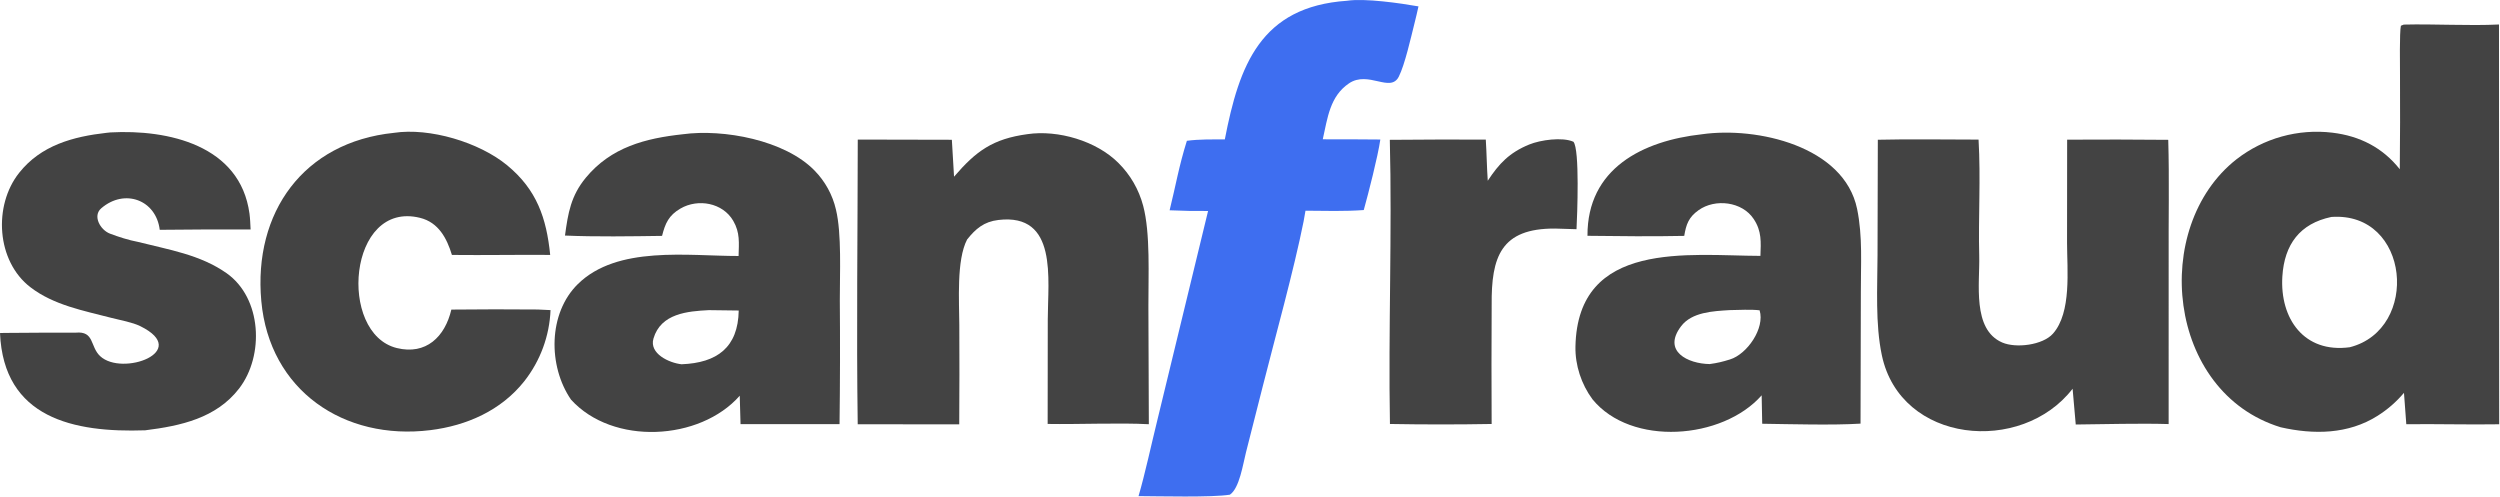
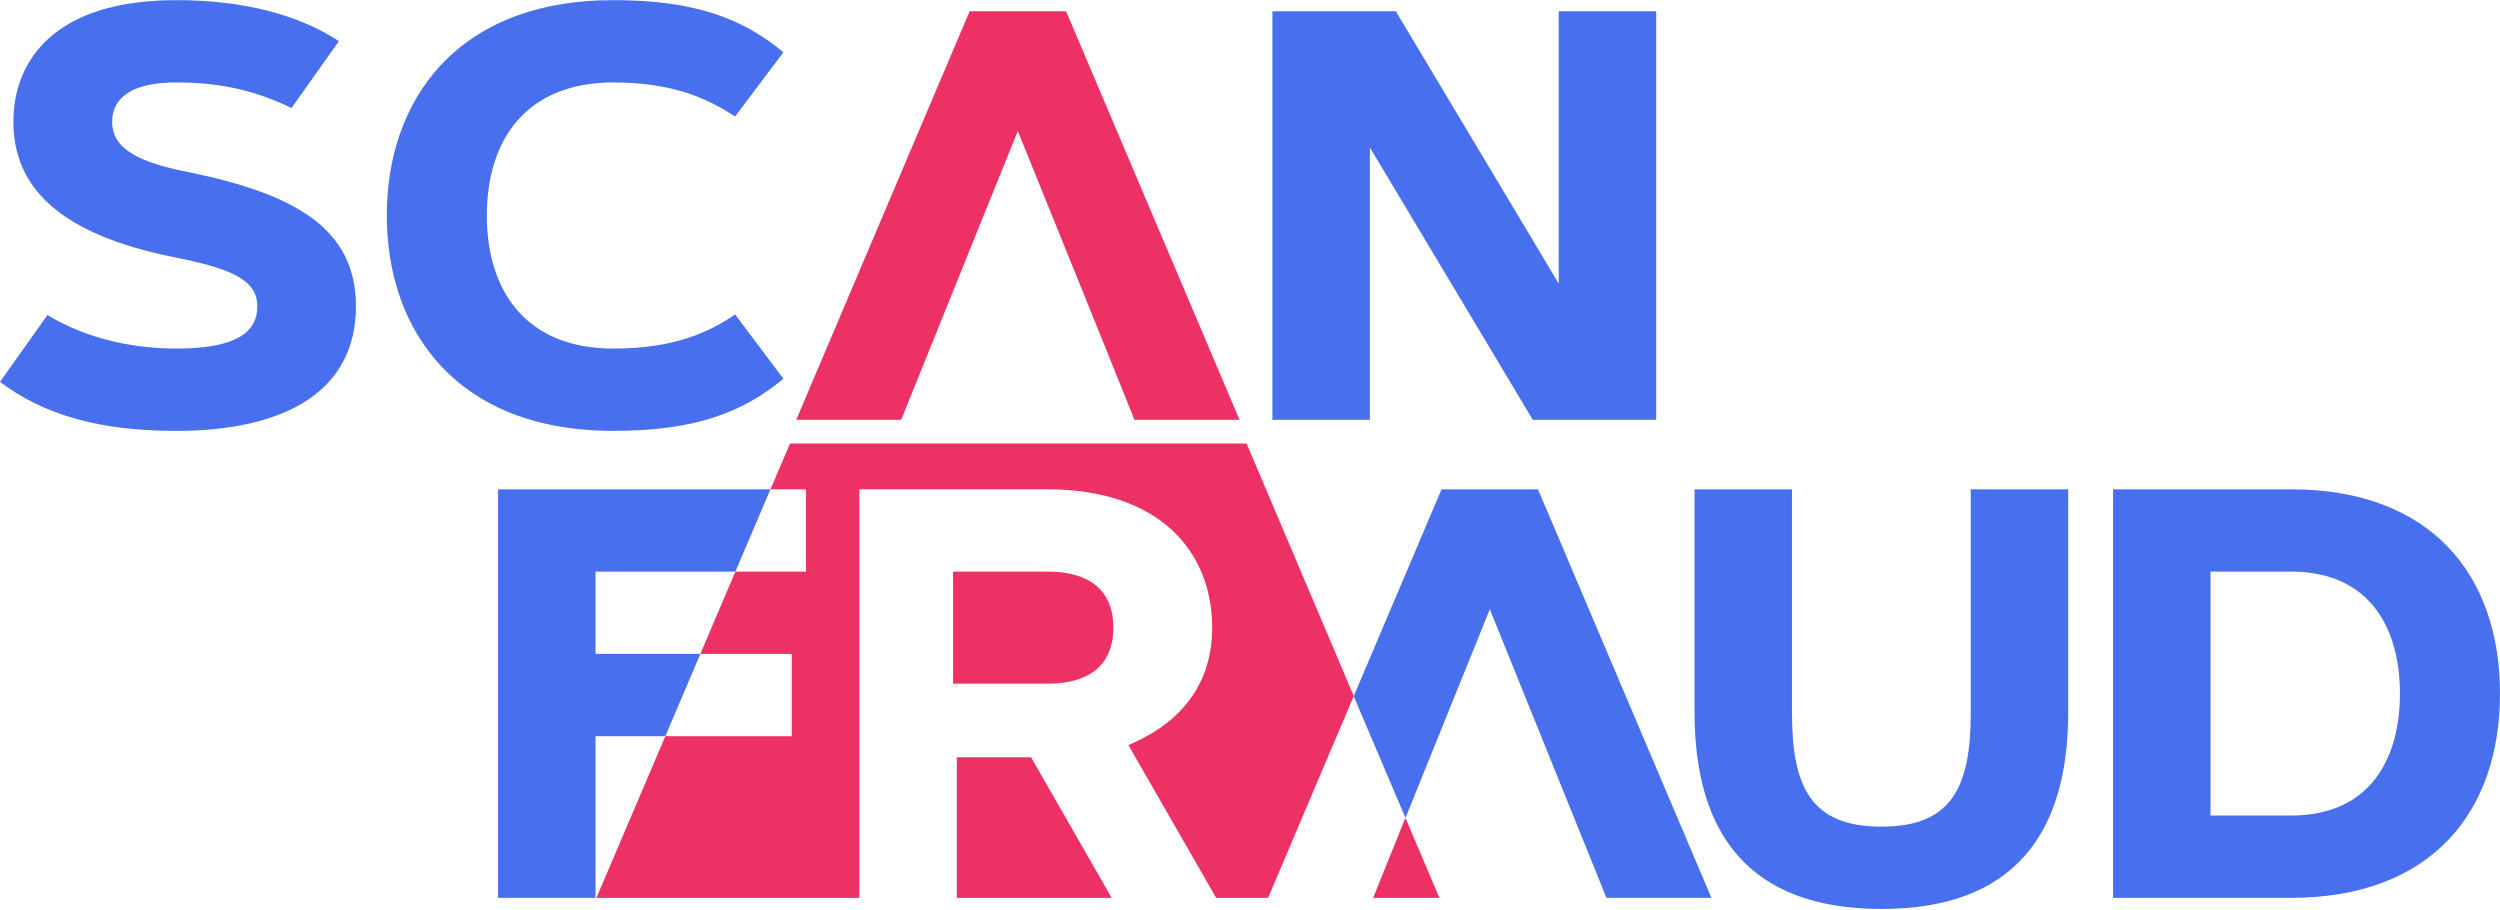
- <svg xmlns="http://www.w3.org/2000/svg" width="1540" height="306" viewBox="0 0 1540 306" fill="none">
-   <path d="M1480.72 15.148C1499.64 14.678 1520.87 15.996 1539.38 15.083L1539.5 261.352C1520.71 261.662 1501.32 261.094 1482.28 261.313L1480.85 241.977C1476.2 247.509 1470.72 252.281 1464.61 256.123C1446.48 267.611 1425.19 267.787 1404.91 263.202C1334.52 241.651 1324.65 139.868 1377.58 98.195C1394.36 85.106 1415.64 79.189 1436.77 81.735C1453.56 83.748 1467.75 90.921 1478.27 104.272C1478.47 84.992 1478.51 65.711 1478.4 46.431C1478.39 41.084 1478.05 19.845 1478.95 15.86L1480.72 15.148ZM1447.49 213.894C1490.87 202.819 1484.62 130.174 1436.12 133.644C1416.75 137.708 1407.16 150.542 1405.93 170.272C1404.31 196.295 1419.34 217.726 1447.49 213.894Z" fill="#141414" fill-opacity="0.8" />
-   <path d="M1048.46 82.697C1082.17 77.916 1135.94 89.936 1143.97 128.667C1147.51 145.795 1146.21 163.148 1146.28 180.537L1146.09 260.953C1129.06 262.027 1102.81 261.268 1085.52 261.028L1085.18 243.515C1061.16 270.828 1004.8 275.227 980.931 245.923C974.097 236.673 970.251 224.959 970.476 213.518C971.784 147.497 1040.7 157.514 1084.42 157.625C1084.72 149.158 1085.3 142.442 1080.29 134.925C1073.21 124.136 1056.55 122.188 1046.34 129.454C1040.2 133.825 1038.67 138.181 1037.49 145.304C1018.1 145.718 997.268 145.499 977.882 145.255C977.683 103.748 1011.93 86.701 1048.46 82.697ZM1053.15 224.264C1058.09 223.585 1060.85 222.904 1065.69 221.412C1076.21 218.18 1087.31 202.232 1083.92 191.145C1078.87 190.524 1070.79 190.919 1065.46 191.031C1055.27 191.66 1042.19 192.237 1035.58 200.923C1023.8 216.4 1039.77 224.068 1053.15 224.264Z" fill="#141414" fill-opacity="0.8" />
-   <path d="M420.663 82.695C445.658 79.304 483.541 86.277 501.803 105.1C508.309 111.74 512.858 120.046 514.948 129.104C518.56 144.125 517.281 168.682 517.327 184.996C517.539 210.422 517.484 235.849 517.158 261.274L456.169 261.265L455.683 243.763C431.137 271.639 377.438 274.521 351.727 246.149C337.539 225.469 337.615 192.984 355.975 174.971C380.315 151.092 423.752 157.736 454.967 157.693C455.15 149.621 455.947 143.361 451.671 136.016C445.191 124.884 430.013 122.181 419.203 128.441C411.94 132.647 409.783 137.561 407.828 145.305C389.084 145.57 366.567 145.926 348.03 145.101C349.902 131.361 351.638 120.619 360.877 109.453C376.434 90.652 397.616 85.174 420.663 82.695ZM419.828 224.386C441.64 223.561 454.675 214.099 455.054 191.279L436.67 191.044C423.646 191.716 407.086 193.045 402.536 208.529C399.788 217.881 412.256 223.573 419.828 224.386Z" fill="#141414" fill-opacity="0.8" />
-   <path d="M1156.74 86.087C1176.7 85.584 1198.67 86.015 1218.79 85.994C1220.19 109.726 1218.59 134.018 1219.2 157.592C1219.64 174.504 1214.71 202.909 1233.37 210.985C1241.84 214.648 1258.36 212.617 1264.64 205.51C1276.2 192.441 1273.32 166.107 1273.3 149.656L1273.36 86.037C1294.12 85.902 1314.88 85.936 1335.64 86.14C1336.34 109.906 1335.76 135.98 1335.89 160.038L1335.88 261.222C1317.92 260.69 1296.81 261.318 1278.66 261.496L1276.72 239.468C1245.26 280.224 1170.7 273.365 1159.21 218.816C1155.11 199.357 1156.51 177.068 1156.56 157.042L1156.74 86.087Z" fill="#141414" fill-opacity="0.8" />
-   <path d="M632.855 82.646C651.71 79.87 675.394 86.785 688.969 100.395C696.286 107.661 701.536 116.745 704.179 126.712C708.709 143.59 707.343 170.179 707.414 188.455L707.683 261.32C689.759 260.341 664.425 261.471 645.357 261.151L645.427 196.856C645.448 171.919 651.78 131.125 614.981 135.505C606.088 136.563 600.968 140.952 595.738 147.537C589.107 160.197 590.886 185.609 590.936 200.084C591.048 220.522 591.032 240.96 590.889 261.397L528.353 261.346C527.535 203.63 528.335 143.892 528.382 85.976L586.342 86.101L587.691 108.845C601.251 93.024 611.586 85.537 632.855 82.646Z" fill="#141414" fill-opacity="0.8" />
-   <path d="M829.769 0.472C840.683 -1.211 862.771 1.998 873.781 3.936C872.993 7.55 872.144 11.15 871.234 14.736C869.095 23.248 865.396 39.77 861.68 47.168C856.508 57.465 842.909 43.246 830.947 51.37C819.192 59.346 817.772 72.672 814.826 85.807C826.65 85.787 838.474 85.832 850.289 85.943C848.721 96.583 843.013 118.818 840.076 129.391C828.591 130.245 815.771 129.889 804.181 129.791C803.834 131.989 803.444 134.181 803.02 136.365C797.069 166.2 785.505 207.762 777.839 238.044L767.523 278.668C765.66 285.97 763.512 300.759 757.613 304.726C746.563 306.515 713.901 305.663 701.336 305.604C705.292 292.143 709.442 272.87 712.883 258.97L744.177 129.967C736.277 130.047 728.375 129.905 720.483 129.54C724.281 114.202 726.181 102.465 731.121 86.733C738.785 85.705 746.741 85.892 754.486 85.888C763.322 40.19 776.479 4.1 829.769 0.472Z" fill="#3E6EF0" />
-   <path d="M242.632 81.833C264.656 78.493 295.257 87.652 312.424 101.827C330.654 116.88 336.607 134.217 338.919 157.028C318.778 156.858 298.622 157.268 278.385 157.042C275.276 146.832 270.181 137.039 258.807 134.203C214.385 123.123 207.955 205.434 244.448 214.396C262.354 218.794 274.072 207.568 278.035 190.707C295.745 190.513 313.457 190.495 331.169 190.656L339.128 191.025C338.486 206.96 332.832 222.288 322.97 234.824C308.673 252.886 287.474 262.204 265.07 264.971C211.893 271.542 165.972 240.562 160.961 185.421C155.999 130.822 186.958 87.566 242.632 81.833Z" fill="#141414" fill-opacity="0.8" />
-   <path d="M65.643 81.814C66.444 81.695 67.25 81.613 68.059 81.567C103.459 79.643 147.965 89.368 153.685 131.61C154.11 134.752 154.21 138.183 154.374 141.365C135.714 141.283 117.053 141.35 98.393 141.566C96.186 123.19 76.81 115.887 62.365 128.311C56.912 133.002 61.765 141.644 67.744 143.92C73.095 145.958 79.244 147.919 85.032 149.02C103.876 153.812 123.277 156.828 139.541 168.26C161.37 183.602 162.895 219.125 147.278 239.345C133.173 257.609 111.336 262.336 89.435 265.068C45.438 266.585 2.23 257.614 0 205.16C0.876 205.124 1.752 205.099 2.63 205.086C17.293 204.91 32.048 204.925 46.651 204.917C58.287 203.827 55.346 213.459 61.697 219.388C75.312 232.101 117.91 216.454 86.46 200.935C81.493 198.485 74.266 197.279 68.73 195.837C51.6 191.377 33.133 188.006 18.771 176.959C-2.216 160.893 -4.22 126.677 11.761 106.502C25.218 89.489 45.025 84.137 65.643 81.814Z" fill="#141414" fill-opacity="0.8" />
-   <path d="M916.459 111.341C923.389 100.79 929.79 94.001 942.029 89.008C948.942 86.192 962.403 84.29 969.229 87.315C973.196 91.914 971.559 132.976 971.134 141.19C966.769 140.998 962.403 140.866 958.037 140.795C924.341 140.546 918.624 158.437 918.867 187.822C918.728 212.271 918.72 236.72 918.85 261.169C897.965 261.541 877.081 261.541 856.205 261.17C855.166 203.42 857.583 143.563 856.127 86.14C875.834 85.959 895.54 85.907 915.246 85.986C915.792 94.33 915.861 102.734 916.459 111.341Z" fill="#141414" fill-opacity="0.8" />
+ <svg xmlns="http://www.w3.org/2000/svg" width="88" height="32" viewBox="0 0 88 32" fill="none">
+   <path d="M50.666 31.604L43.881 15.612H27.809L27.119 17.224H28.372V20.12H25.886L24.653 23.017H27.87V25.914H23.42L20.994 31.604H30.25V17.224H36.862C40.861 17.224 42.668 19.453 42.668 22.093C42.668 24.357 41.252 25.588 39.719 26.226L42.81 31.604H44.637L47.651 24.505L49.473 28.791H49.468L48.336 31.604H50.666ZM35.827 4.613C37.197 8.004 38.573 11.385 39.933 14.777H43.632L37.527 0.396H34.132L28.027 14.777H31.722C33.087 11.385 34.457 8.004 35.827 4.613ZM33.681 31.604H39.131L36.294 26.656H33.681V31.604ZM36.862 20.12C38.639 20.12 39.192 21.045 39.192 22.093C39.192 23.141 38.639 24.065 36.862 24.065H33.549V20.12H36.862Z" fill="#EE3164" />
+   <path d="M11.931 1.449C10.52 0.524 8.591 0.005 6.201 0.005C1.959 0.005 0.472 2.092 0.472 4.291C0.472 6.615 2.131 8.236 6.049 9.037C8.069 9.438 9.058 9.818 9.058 10.782C9.058 11.721 8.272 12.27 6.201 12.27C4.928 12.27 3.197 12.018 1.67 11.089L0 13.442C1.568 14.623 3.537 15.167 6.201 15.167C10.033 15.167 12.529 13.773 12.529 10.782C12.529 8.073 10.439 6.847 6.699 6.071C4.907 5.725 3.948 5.255 3.948 4.291C3.948 3.411 4.689 2.902 6.201 2.902C7.48 2.902 8.769 3.08 10.261 3.802L11.931 1.449ZM44.789 14.777H48.22V5.191L53.954 14.777H58.298V0.396H54.867V9.981L49.133 0.396H44.789V14.777ZM13.615 7.584C13.615 11.598 16.036 15.167 21.593 15.167C24.445 15.167 26.124 14.534 27.576 13.333L25.876 11.069C24.978 11.682 23.755 12.27 21.593 12.27C18.502 12.27 17.137 10.229 17.137 7.584C17.137 4.944 18.502 2.902 21.593 2.902C23.765 2.902 24.957 3.51 25.876 4.099L27.576 1.839C26.124 0.638 24.445 0.005 21.593 0.005C16.036 0.005 13.615 3.57 13.615 7.584Z" fill="#4870EE" />
+   <path d="M49.473 28.791L52.442 21.445C53.812 24.832 55.182 28.218 56.547 31.604H60.242L54.137 17.224H50.742L47.651 24.505L49.473 28.791ZM88 24.416C88 20.274 85.605 17.224 80.637 17.224H74.379V31.604H80.637C85.605 31.604 88 28.559 88 24.416ZM66.23 29.098C63.718 29.098 63.078 27.669 63.078 25.074V17.224H59.648V25.074C59.648 29.281 61.505 31.995 66.23 31.995C70.944 31.995 72.801 29.281 72.801 25.074V17.224H69.371V25.074C69.371 27.669 68.731 29.098 66.23 29.098ZM20.963 23.017V20.12H25.886L27.119 17.224H17.533V31.604H20.963V25.914H23.42L24.653 23.017H20.963ZM77.81 20.12H80.637C83.478 20.12 84.478 22.187 84.478 24.416C84.478 26.646 83.478 28.707 80.637 28.707H77.81V20.12Z" fill="#4870EE" />
</svg>
